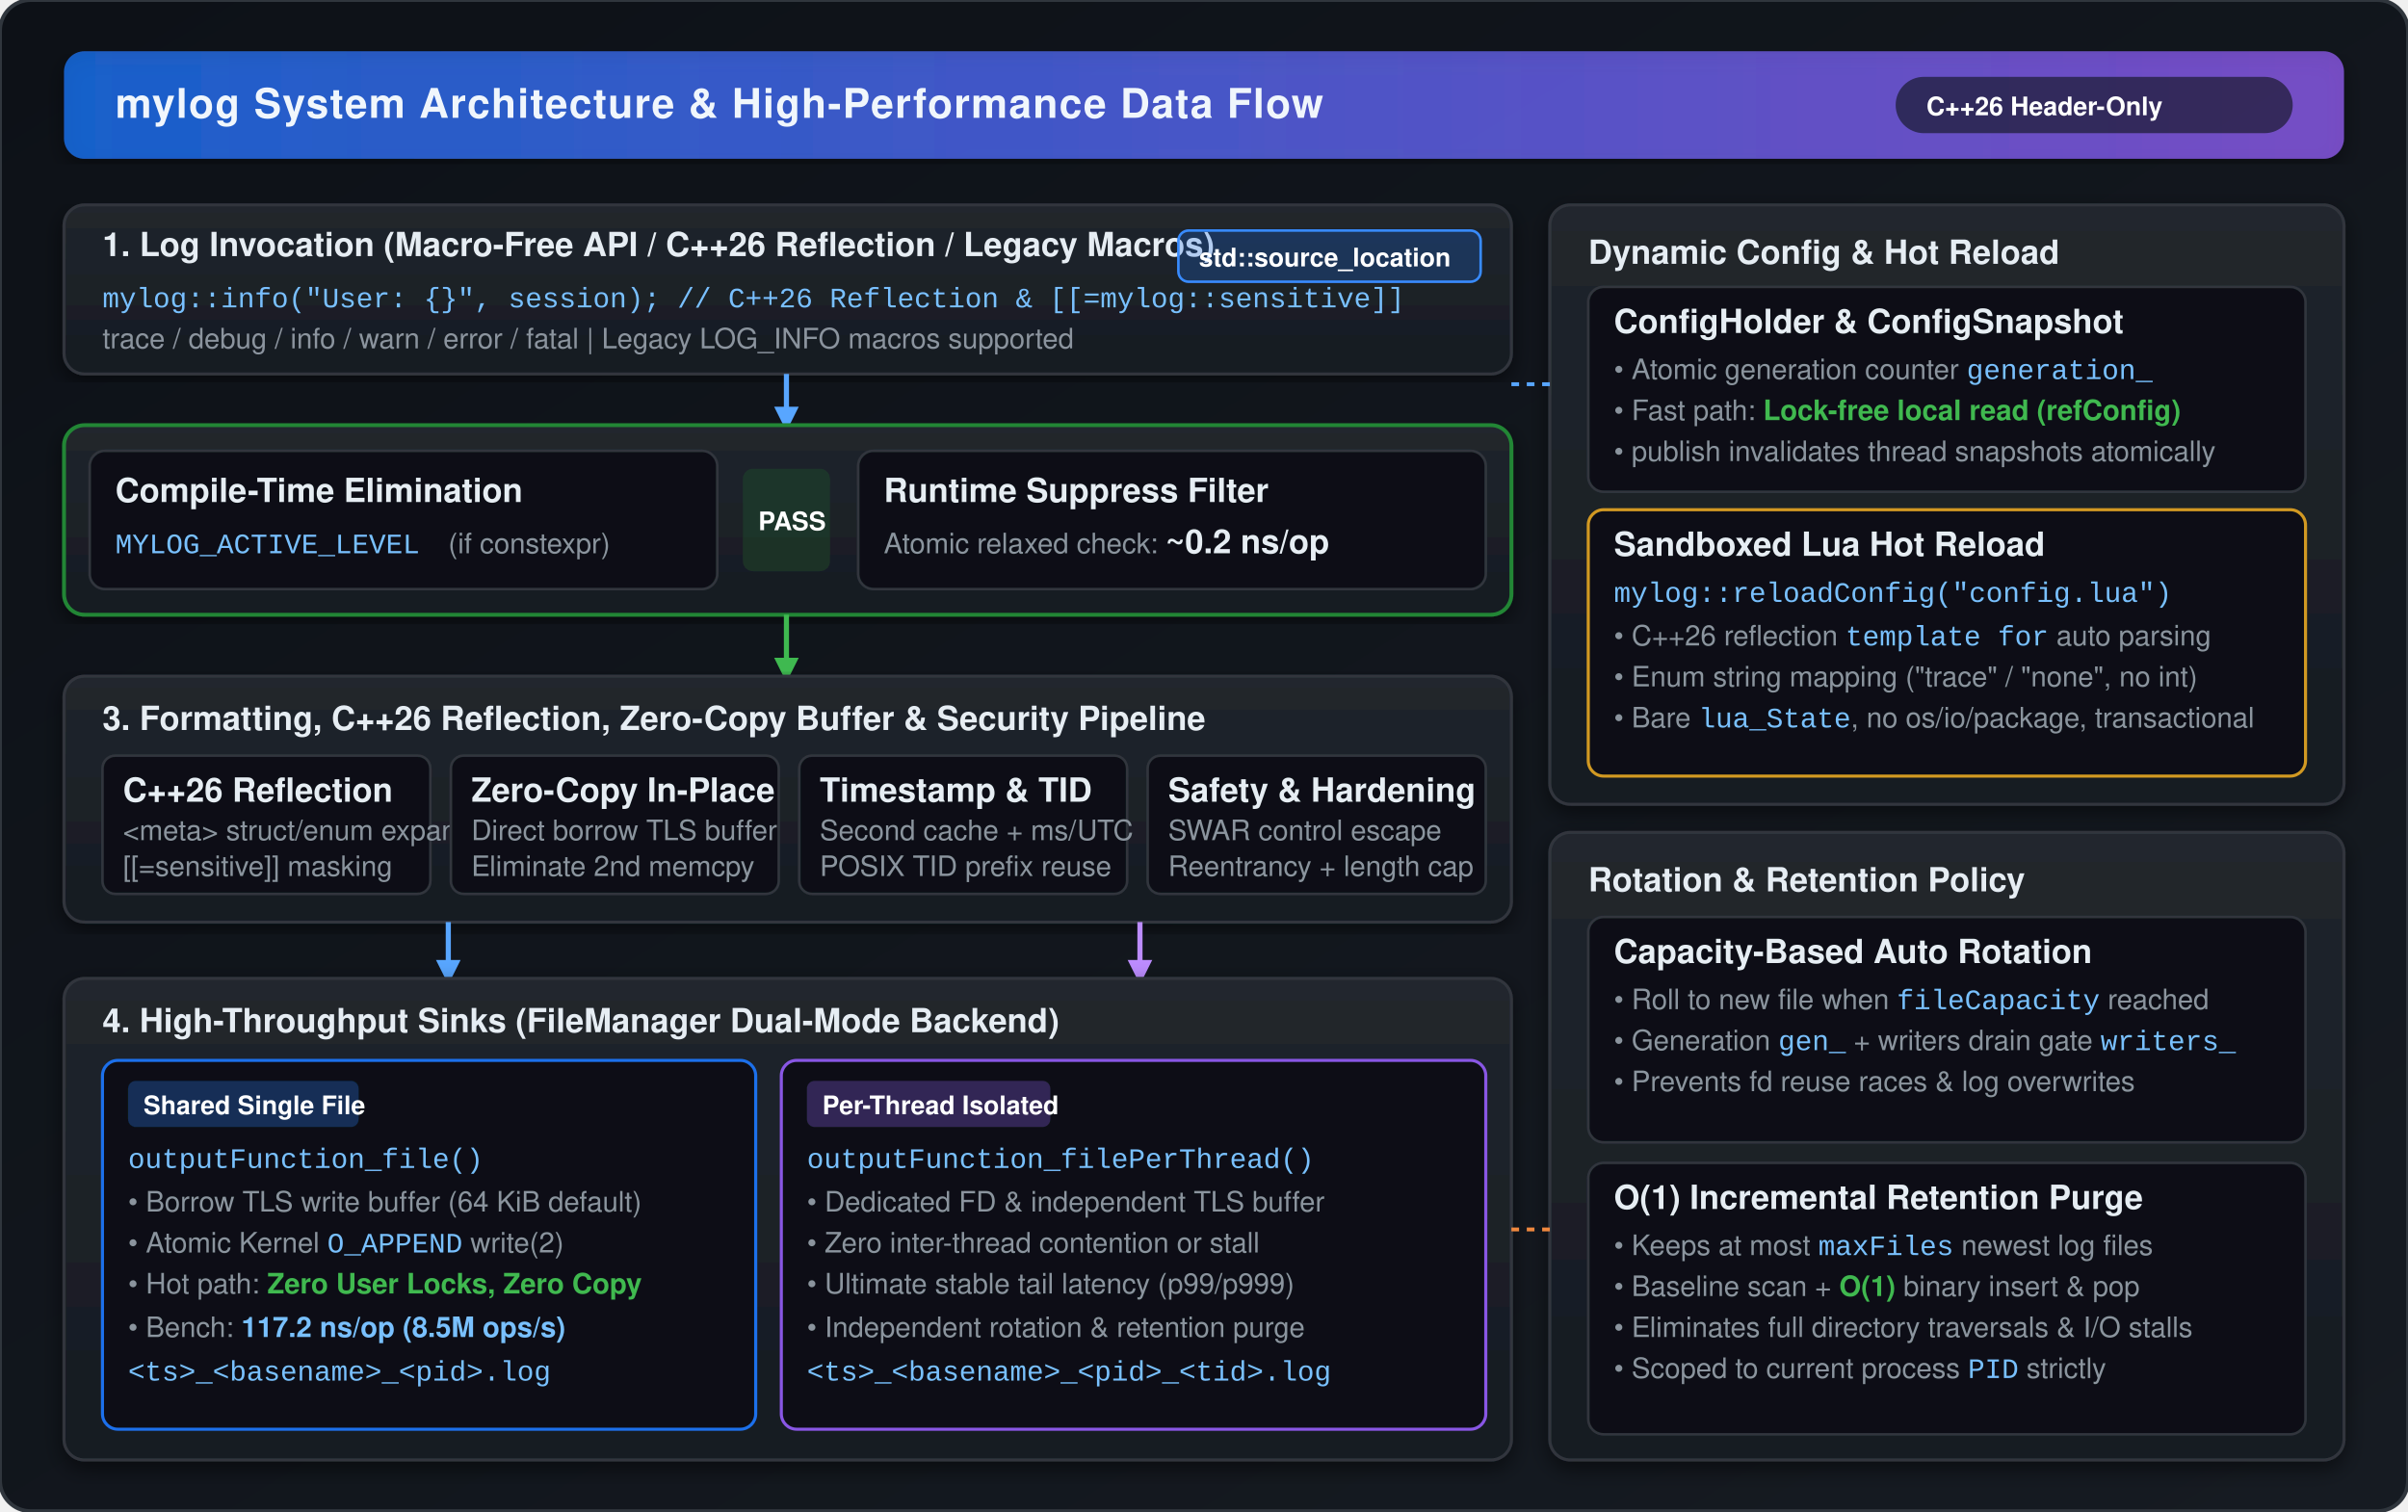
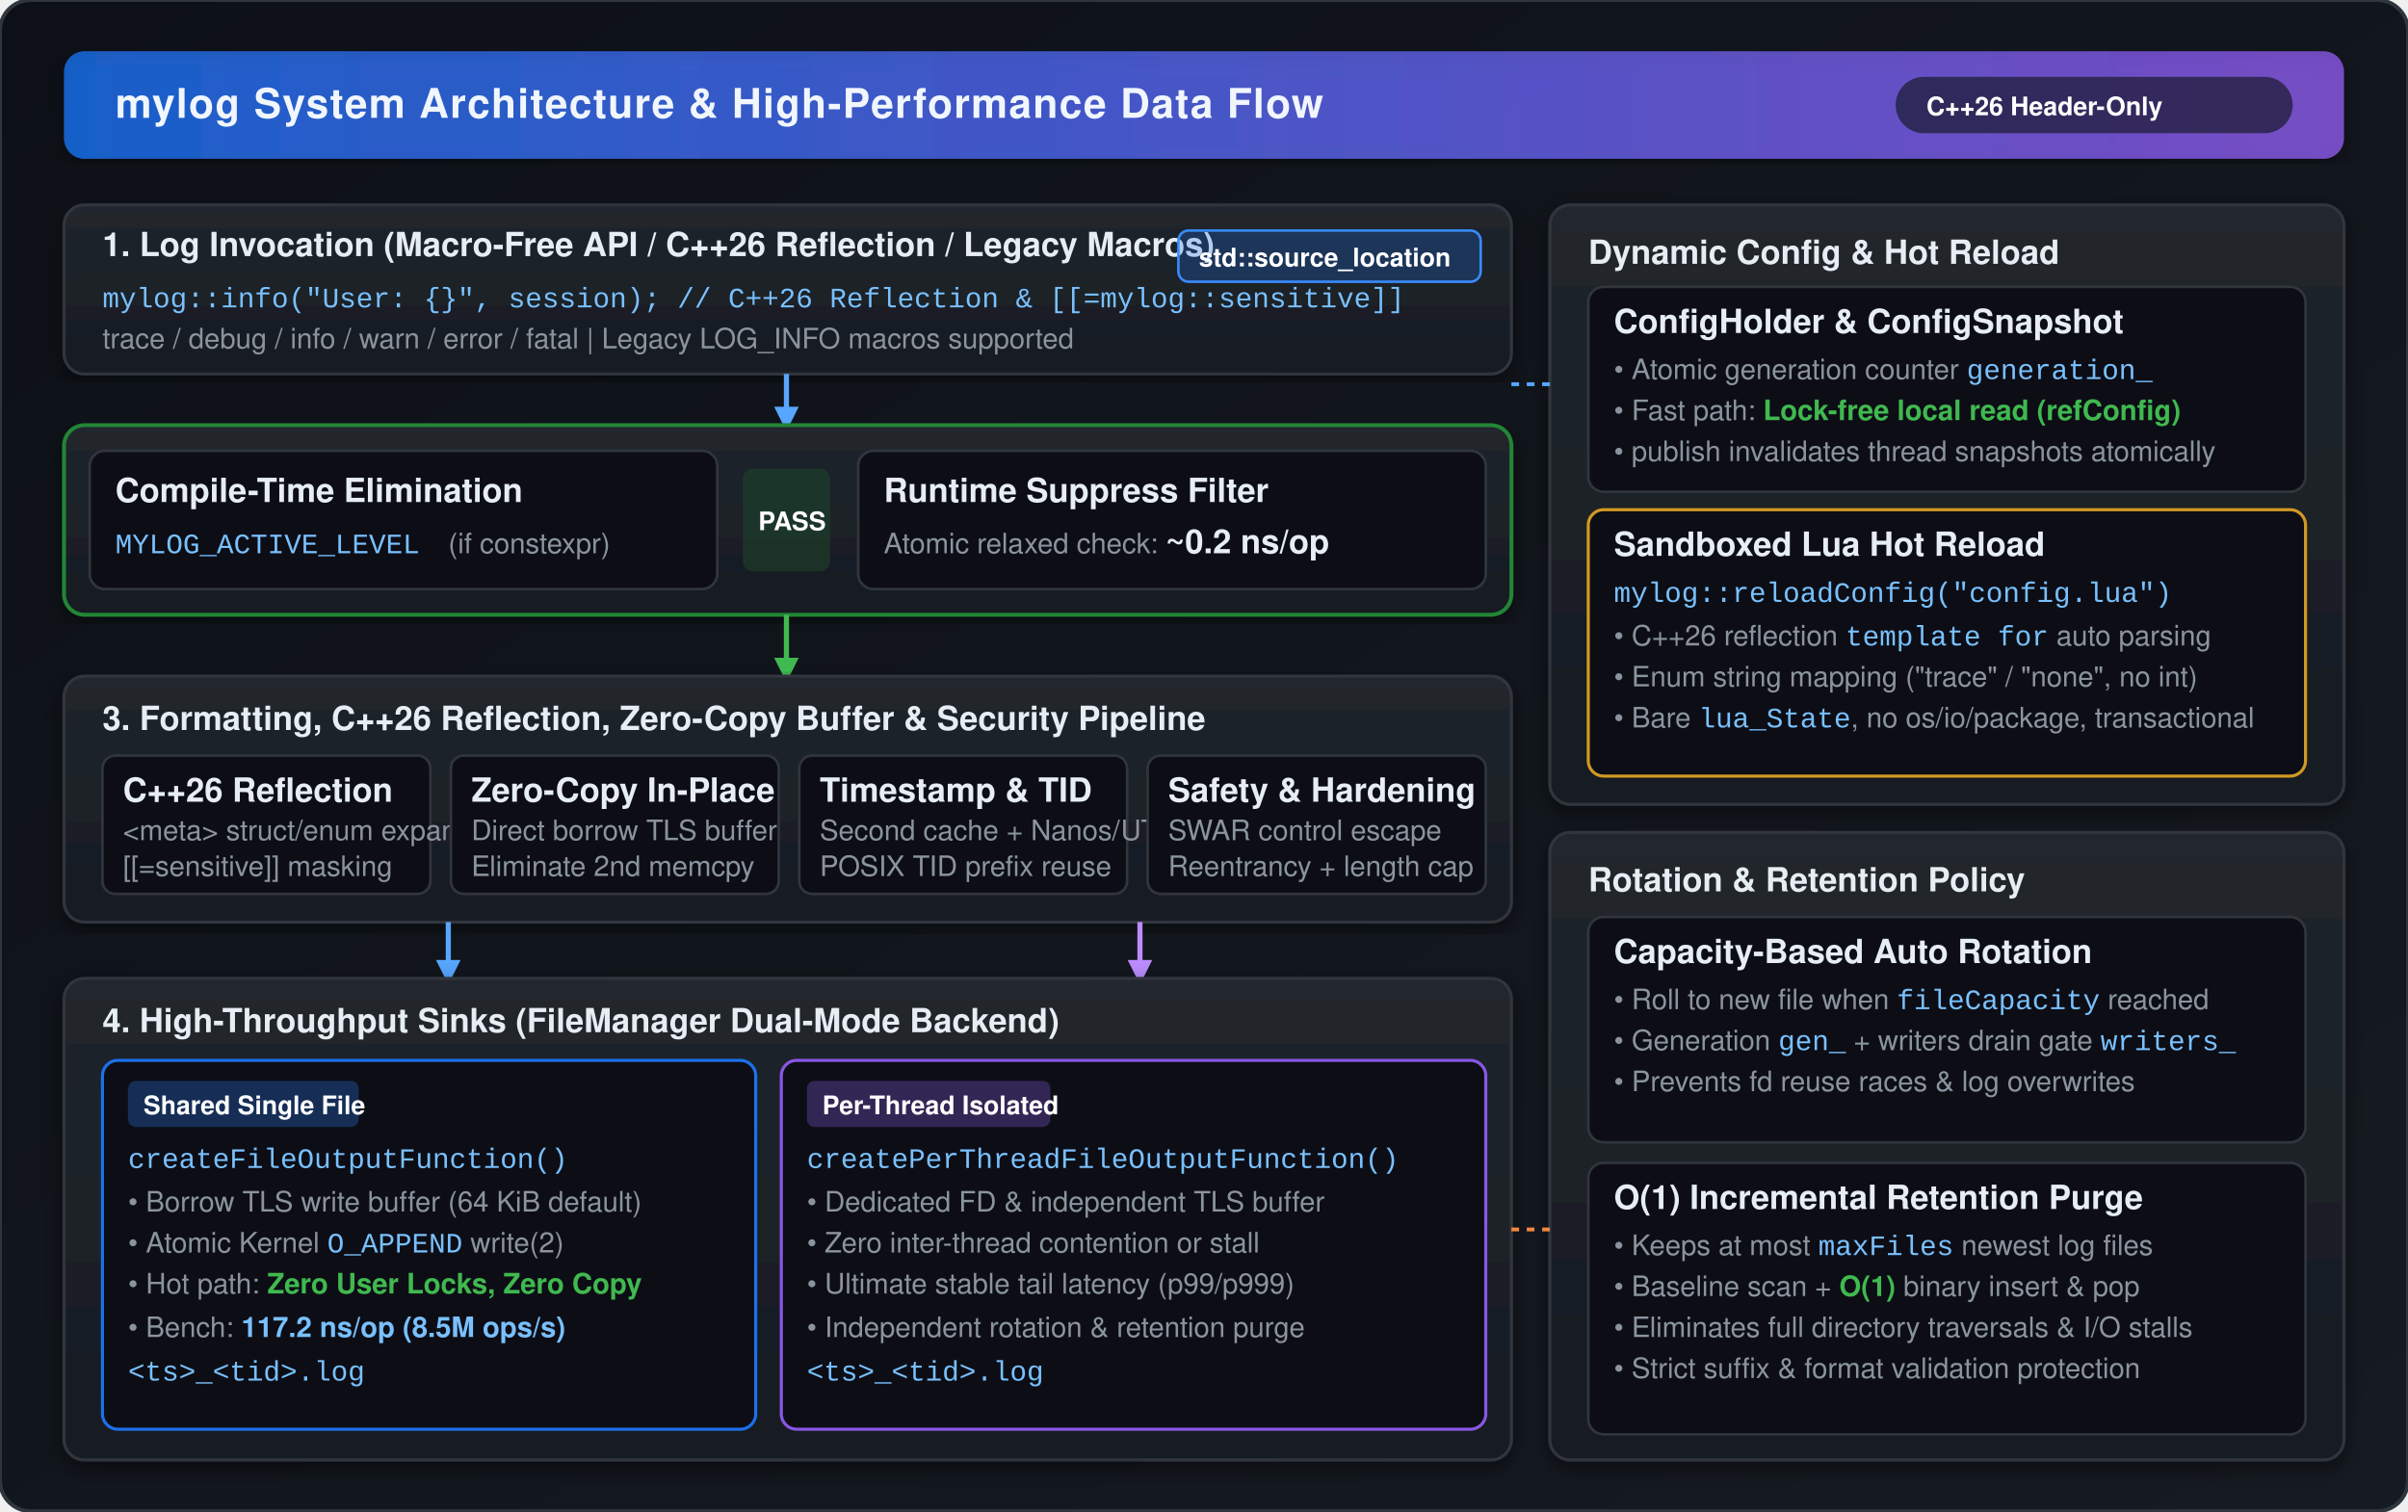
<svg xmlns="http://www.w3.org/2000/svg" viewBox="0 0 940 590" width="100%" height="100%">
  <defs>
    <linearGradient id="bg-grad" x1="0%" y1="0%" x2="100%" y2="100%">
      <stop offset="0%" stop-color="#0d1117" />
      <stop offset="100%" stop-color="#161b22" />
    </linearGradient>
    <linearGradient id="header-grad" x1="0%" y1="0%" x2="100%" y2="0%">
      <stop offset="0%" stop-color="#1f6feb" stop-opacity="0.8" />
      <stop offset="100%" stop-color="#8957e5" stop-opacity="0.8" />
    </linearGradient>
    <linearGradient id="card-grad" x1="0%" y1="0%" x2="0%" y2="100%">
      <stop offset="0%" stop-color="#21262d" />
      <stop offset="100%" stop-color="#161b22" />
    </linearGradient>
    <filter id="shadow" x="-5%" y="-5%" width="110%" height="110%">
      <feDropShadow dx="0" dy="3" stdDeviation="4" flood-color="#000000" flood-opacity="0.5" />
    </filter>
    <marker id="arrow-green" viewBox="0 0 10 10" refX="6" refY="5" markerWidth="6" markerHeight="6" orient="auto">
      <path d="M 0 1 L 8 5 L 0 9 z" fill="#3fb950" />
    </marker>
    <marker id="arrow-blue" viewBox="0 0 10 10" refX="6" refY="5" markerWidth="6" markerHeight="6" orient="auto">
      <path d="M 0 1 L 8 5 L 0 9 z" fill="#58a6ff" />
    </marker>
    <marker id="arrow-purple" viewBox="0 0 10 10" refX="6" refY="5" markerWidth="6" markerHeight="6" orient="auto">
      <path d="M 0 1 L 8 5 L 0 9 z" fill="#bc8cff" />
    </marker>
  </defs>
  <style>
    .title { font-family: -apple-system, BlinkMacSystemFont, "Segoe UI", Helvetica, Arial, sans-serif; font-weight: 700; fill: #f0f6fc; }
    .heading { font-family: -apple-system, BlinkMacSystemFont, "Segoe UI", Helvetica, Arial, sans-serif; font-weight: 600; fill: #e6edf3; font-size: 13px; }
    .subtext { font-family: -apple-system, BlinkMacSystemFont, "Segoe UI", Helvetica, Arial, sans-serif; font-weight: 400; fill: #8b949e; font-size: 11px; }
    .code { font-family: "SFMono-Regular", Consolas, "Liberation Mono", Menlo, monospace; font-size: 11px; fill: #79c0ff; }
    .badge-text { font-family: -apple-system, BlinkMacSystemFont, "Segoe UI", Helvetica, Arial, sans-serif; font-weight: 600; font-size: 10px; fill: #ffffff; }
  </style>
  <rect width="940" height="590" rx="12" fill="url(#bg-grad)" stroke="#30363d" stroke-width="1.5" />
  <rect x="25" y="20" width="890" height="42" rx="8" fill="url(#header-grad)" filter="url(#shadow)" />
  <text x="45" y="46" class="title" font-size="16" letter-spacing="0.5">mylog System Architecture &amp; High-Performance Data Flow</text>
  <rect x="740" y="30" width="155" height="22" rx="11" fill="#0d1117" fill-opacity="0.6" />
  <text x="752" y="45" class="badge-text" fill="#58a6ff">C++26 Header-Only</text>
  <g filter="url(#shadow)">
    <rect x="25" y="80" width="565" height="66" rx="8" fill="url(#card-grad)" stroke="#30363d" stroke-width="1.2" />
    <text x="40" y="100" class="heading">1. Log Invocation (Macro-Free API / C++26 Reflection / Legacy Macros)</text>
    <text x="40" y="120" class="code">mylog::info("User: {}", session); // C++26 Reflection &amp; [[=mylog::sensitive]]</text>
    <text x="40" y="136" class="subtext">trace / debug / info / warn / error / fatal | Legacy LOG_INFO macros supported</text>
    <rect x="460" y="90" width="118" height="20" rx="4" fill="#1f6feb" fill-opacity="0.25" stroke="#388bfd" stroke-width="1" />
    <text x="468" y="104" class="badge-text" fill="#58a6ff">std::source_location</text>
  </g>
  <path d="M 307 146 L 307 166" stroke="#58a6ff" stroke-width="2" marker-end="url(#arrow-blue)" />
  <g filter="url(#shadow)">
    <rect x="25" y="166" width="565" height="74" rx="8" fill="url(#card-grad)" stroke="#238636" stroke-width="1.5" />
    <rect x="35" y="176" width="245" height="54" rx="6" fill="#0d1117" stroke="#30363d" stroke-width="1" />
    <text x="45" y="196" class="heading" fill="#3fb950">Compile-Time Elimination</text>
    <text x="45" y="216" class="code" fill="#7ee787">MYLOG_ACTIVE_LEVEL</text>
    <text x="175" y="216" class="subtext">(if constexpr)</text>
    <rect x="290" y="183" width="34" height="40" rx="4" fill="#238636" fill-opacity="0.2" />
    <text x="296" y="207" class="badge-text" fill="#3fb950" font-size="12">PASS</text>
    <rect x="335" y="176" width="245" height="54" rx="6" fill="#0d1117" stroke="#30363d" stroke-width="1" />
    <text x="345" y="196" class="heading" fill="#58a6ff">Runtime Suppress Filter</text>
    <text x="345" y="216" class="subtext">Atomic relaxed check: </text>
    <text x="455" y="216" class="heading" fill="#e3b341" font-size="12">~0.2 ns/op</text>
  </g>
  <path d="M 307 240 L 307 264" stroke="#3fb950" stroke-width="2" marker-end="url(#arrow-green)" />
  <g filter="url(#shadow)">
    <rect x="25" y="264" width="565" height="96" rx="8" fill="url(#card-grad)" stroke="#30363d" stroke-width="1.2" />
    <text x="40" y="285" class="heading">3. Formatting, C++26 Reflection, Zero-Copy Buffer &amp; Security Pipeline</text>
    <rect x="40" y="295" width="128" height="54" rx="5" fill="#0d1117" stroke="#30363d" />
    <text x="48" y="313" class="heading" font-size="10">C++26 Reflection</text>
    <text x="48" y="328" class="subtext">&lt;meta&gt; struct/enum expand</text>
    <text x="48" y="342" class="subtext" fill="#e3b341">[[=sensitive]] masking</text>
    <rect x="176" y="295" width="128" height="54" rx="5" fill="#0d1117" stroke="#30363d" />
    <text x="184" y="313" class="heading" font-size="10">Zero-Copy In-Place</text>
    <text x="184" y="328" class="subtext">Direct borrow TLS buffer</text>
    <text x="184" y="342" class="subtext" fill="#3fb950">Eliminate 2nd memcpy</text>
    <rect x="312" y="295" width="128" height="54" rx="5" fill="#0d1117" stroke="#30363d" />
    <text x="320" y="313" class="heading" font-size="10">Timestamp &amp; TID</text>
-     <text x="320" y="328" class="subtext">Second cache + ms/UTC</text>
+     <text x="320" y="328" class="subtext">Second cache + Nanos/UTC</text>
    <text x="320" y="342" class="subtext">POSIX TID prefix reuse</text>
    <rect x="448" y="295" width="132" height="54" rx="5" fill="#0d1117" stroke="#30363d" />
    <text x="456" y="313" class="heading" font-size="10">Safety &amp; Hardening</text>
    <text x="456" y="328" class="subtext">SWAR control escape</text>
    <text x="456" y="342" class="subtext">Reentrancy + length cap</text>
  </g>
  <path d="M 175 360 L 175 382" stroke="#58a6ff" stroke-width="2" marker-end="url(#arrow-blue)" />
  <path d="M 445 360 L 445 382" stroke="#bc8cff" stroke-width="2" marker-end="url(#arrow-purple)" />
  <g filter="url(#shadow)">
    <rect x="25" y="382" width="565" height="188" rx="8" fill="url(#card-grad)" stroke="#30363d" stroke-width="1.2" />
    <text x="40" y="403" class="heading">4. High-Throughput Sinks (FileManager Dual-Mode Backend)</text>
    <rect x="40" y="414" width="255" height="144" rx="6" fill="#0d1117" stroke="#1f6feb" stroke-width="1.2" />
    <rect x="50" y="422" width="90" height="18" rx="3" fill="#1f6feb" fill-opacity="0.3" />
    <text x="56" y="435" class="badge-text" fill="#58a6ff">Shared Single File</text>
-     <text x="50" y="456" class="code" font-size="10">outputFunction_file()</text>
+     <text x="50" y="456" class="code" font-size="10">createFileOutputFunction()</text>
    <text x="50" y="473" class="subtext">• Borrow TLS write buffer (64 KiB default)</text>
    <text x="50" y="489" class="subtext">• Atomic Kernel <tspan class="code">O_APPEND</tspan> write(2)</text>
    <text x="50" y="505" class="subtext">• Hot path: <tspan fill="#3fb950" font-weight="600">Zero User Locks, Zero Copy</tspan>
    </text>
    <text x="50" y="522" class="subtext">• Bench: <tspan fill="#79c0ff" font-weight="600">117.2 ns/op (8.5M ops/s)</tspan>
    </text>
-     <text x="50" y="539" class="code" font-size="9" fill="#8b949e">&lt;ts&gt;_&lt;basename&gt;_&lt;pid&gt;.log</text>
+     <text x="50" y="539" class="code" font-size="9" fill="#8b949e">&lt;ts&gt;_&lt;tid&gt;.log</text>
    <rect x="305" y="414" width="275" height="144" rx="6" fill="#0d1117" stroke="#8957e5" stroke-width="1.2" />
    <rect x="315" y="422" width="95" height="18" rx="3" fill="#8957e5" fill-opacity="0.3" />
    <text x="321" y="435" class="badge-text" fill="#d2a8ff">Per-Thread Isolated</text>
-     <text x="315" y="456" class="code" font-size="10">outputFunction_filePerThread()</text>
+     <text x="315" y="456" class="code" font-size="10">createPerThreadFileOutputFunction()</text>
    <text x="315" y="473" class="subtext">• Dedicated FD &amp; independent TLS buffer</text>
    <text x="315" y="489" class="subtext">• Zero inter-thread contention or stall</text>
    <text x="315" y="505" class="subtext">• Ultimate stable tail latency (p99/p999)</text>
    <text x="315" y="522" class="subtext">• Independent rotation &amp; retention purge</text>
-     <text x="315" y="539" class="code" font-size="9" fill="#8b949e">&lt;ts&gt;_&lt;basename&gt;_&lt;pid&gt;_&lt;tid&gt;.log</text>
+     <text x="315" y="539" class="code" font-size="9" fill="#8b949e">&lt;ts&gt;_&lt;tid&gt;.log</text>
  </g>
  <g filter="url(#shadow)">
    <rect x="605" y="80" width="310" height="234" rx="8" fill="url(#card-grad)" stroke="#30363d" stroke-width="1.2" />
    <text x="620" y="103" class="heading">Dynamic Config &amp; Hot Reload</text>
    <rect x="620" y="112" width="280" height="80" rx="6" fill="#0d1117" stroke="#30363d" />
    <text x="630" y="130" class="heading" fill="#58a6ff" font-size="11">ConfigHolder &amp; ConfigSnapshot</text>
    <text x="630" y="148" class="subtext">• Atomic generation counter <tspan class="code">generation_</tspan>
    </text>
    <text x="630" y="164" class="subtext">• Fast path: <tspan fill="#3fb950" font-weight="600">Lock-free local read (refConfig)</tspan>
    </text>
    <text x="630" y="180" class="subtext">• publish invalidates thread snapshots atomically</text>
    <rect x="620" y="199" width="280" height="104" rx="6" fill="#0d1117" stroke="#d29922" stroke-width="1.2" />
    <text x="630" y="217" class="heading" fill="#d29922" font-size="11">Sandboxed Lua Hot Reload</text>
    <text x="630" y="235" class="code" font-size="10">mylog::reloadConfig("config.lua")</text>
    <text x="630" y="252" class="subtext">• C++26 reflection <tspan class="code">template for</tspan> auto parsing</text>
    <text x="630" y="268" class="subtext">• Enum string mapping ("trace" / "none", no int)</text>
    <text x="630" y="284" class="subtext">• Bare <tspan class="code">lua_State</tspan>, no os/io/package, transactional</text>
  </g>
  <path d="M 605 150 L 590 150" stroke="#58a6ff" stroke-width="1.5" stroke-dasharray="3 3" />
  <g filter="url(#shadow)">
    <rect x="605" y="325" width="310" height="245" rx="8" fill="url(#card-grad)" stroke="#30363d" stroke-width="1.2" />
    <text x="620" y="348" class="heading">Rotation &amp; Retention Policy</text>
    <rect x="620" y="358" width="280" height="88" rx="6" fill="#0d1117" stroke="#30363d" />
    <text x="630" y="376" class="heading" fill="#3fb950" font-size="11">Capacity-Based Auto Rotation</text>
    <text x="630" y="394" class="subtext">• Roll to new file when <tspan class="code">fileCapacity</tspan> reached</text>
    <text x="630" y="410" class="subtext">• Generation <tspan class="code">gen_</tspan> + writers drain gate <tspan class="code">writers_</tspan>
    </text>
    <text x="630" y="426" class="subtext">• Prevents fd reuse races &amp; log overwrites</text>
    <rect x="620" y="454" width="280" height="106" rx="6" fill="#0d1117" stroke="#30363d" />
    <text x="630" y="472" class="heading" fill="#f0883e" font-size="11">O(1) Incremental Retention Purge</text>
    <text x="630" y="490" class="subtext">• Keeps at most <tspan class="code">maxFiles</tspan> newest log files</text>
    <text x="630" y="506" class="subtext">• Baseline scan + <tspan fill="#3fb950" font-weight="600">O(1)</tspan> binary insert &amp; pop</text>
    <text x="630" y="522" class="subtext">• Eliminates full directory traversals &amp; I/O stalls</text>
-     <text x="630" y="538" class="subtext">• Scoped to current process <tspan class="code">PID</tspan> strictly</text>
+     <text x="630" y="538" class="subtext">• Strict suffix &amp; format validation protection</text>
  </g>
  <path d="M 590 480 L 605 480" stroke="#f0883e" stroke-width="1.5" stroke-dasharray="3 3" />
</svg>
